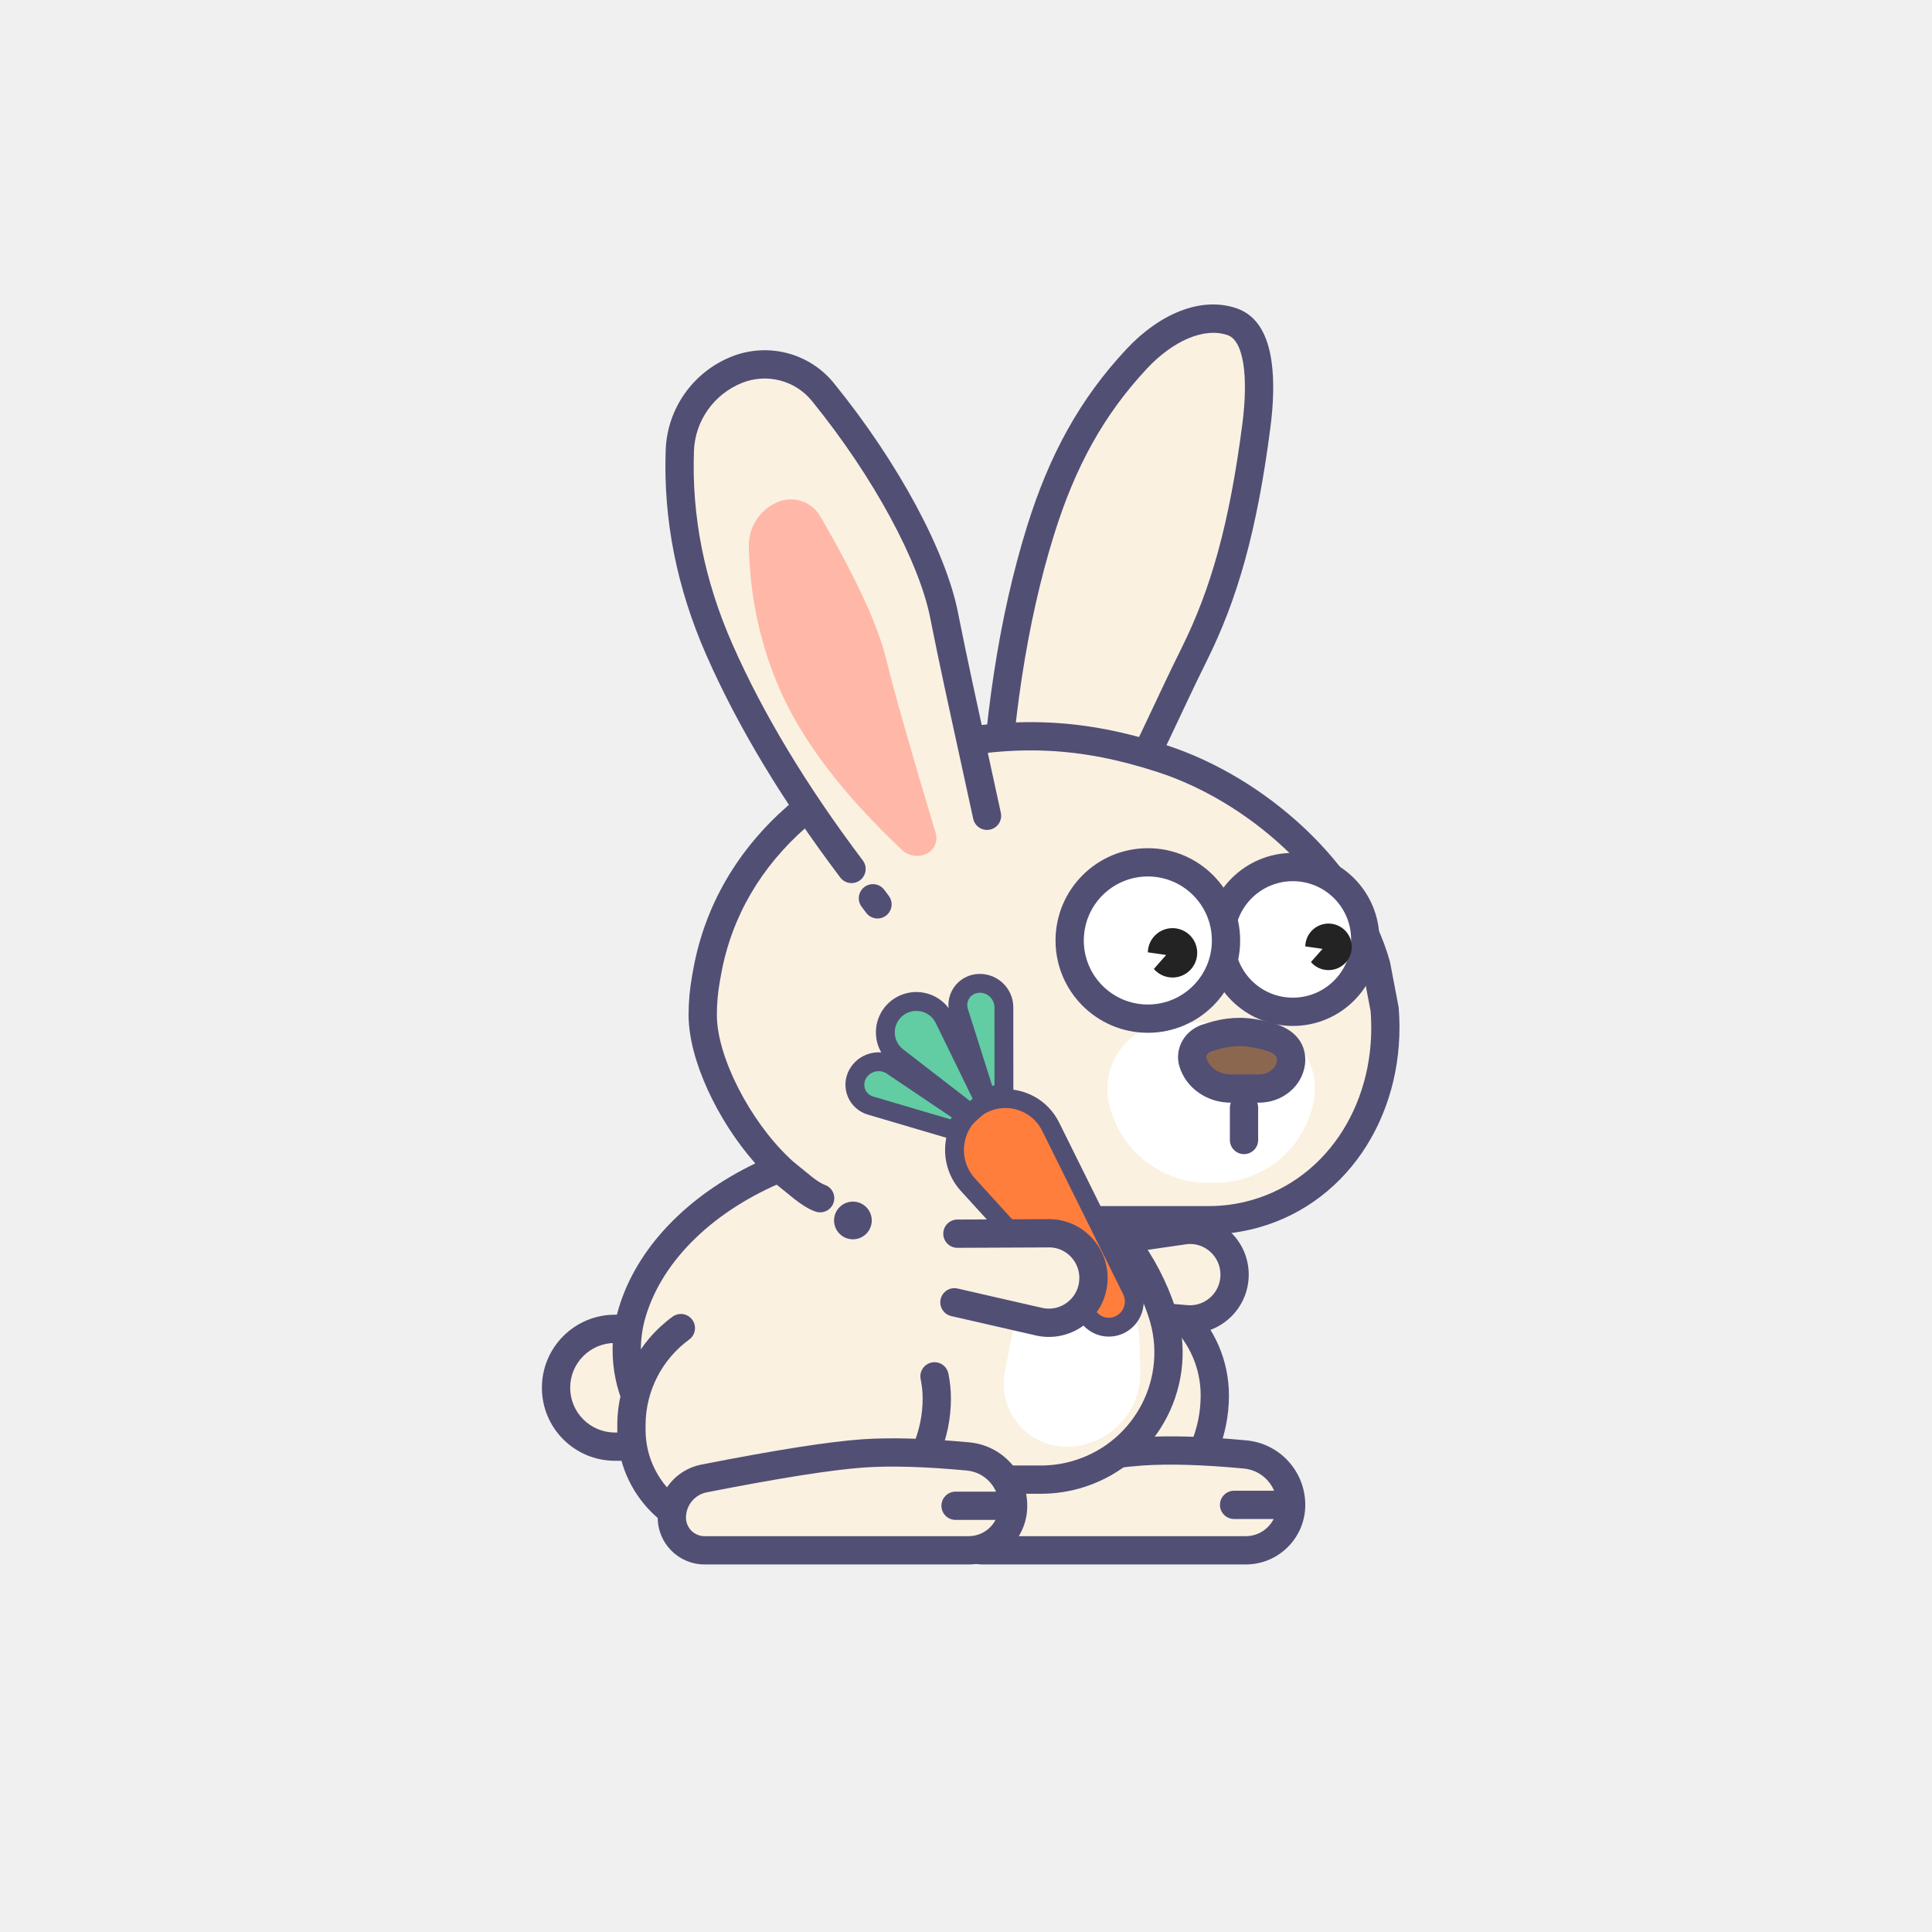
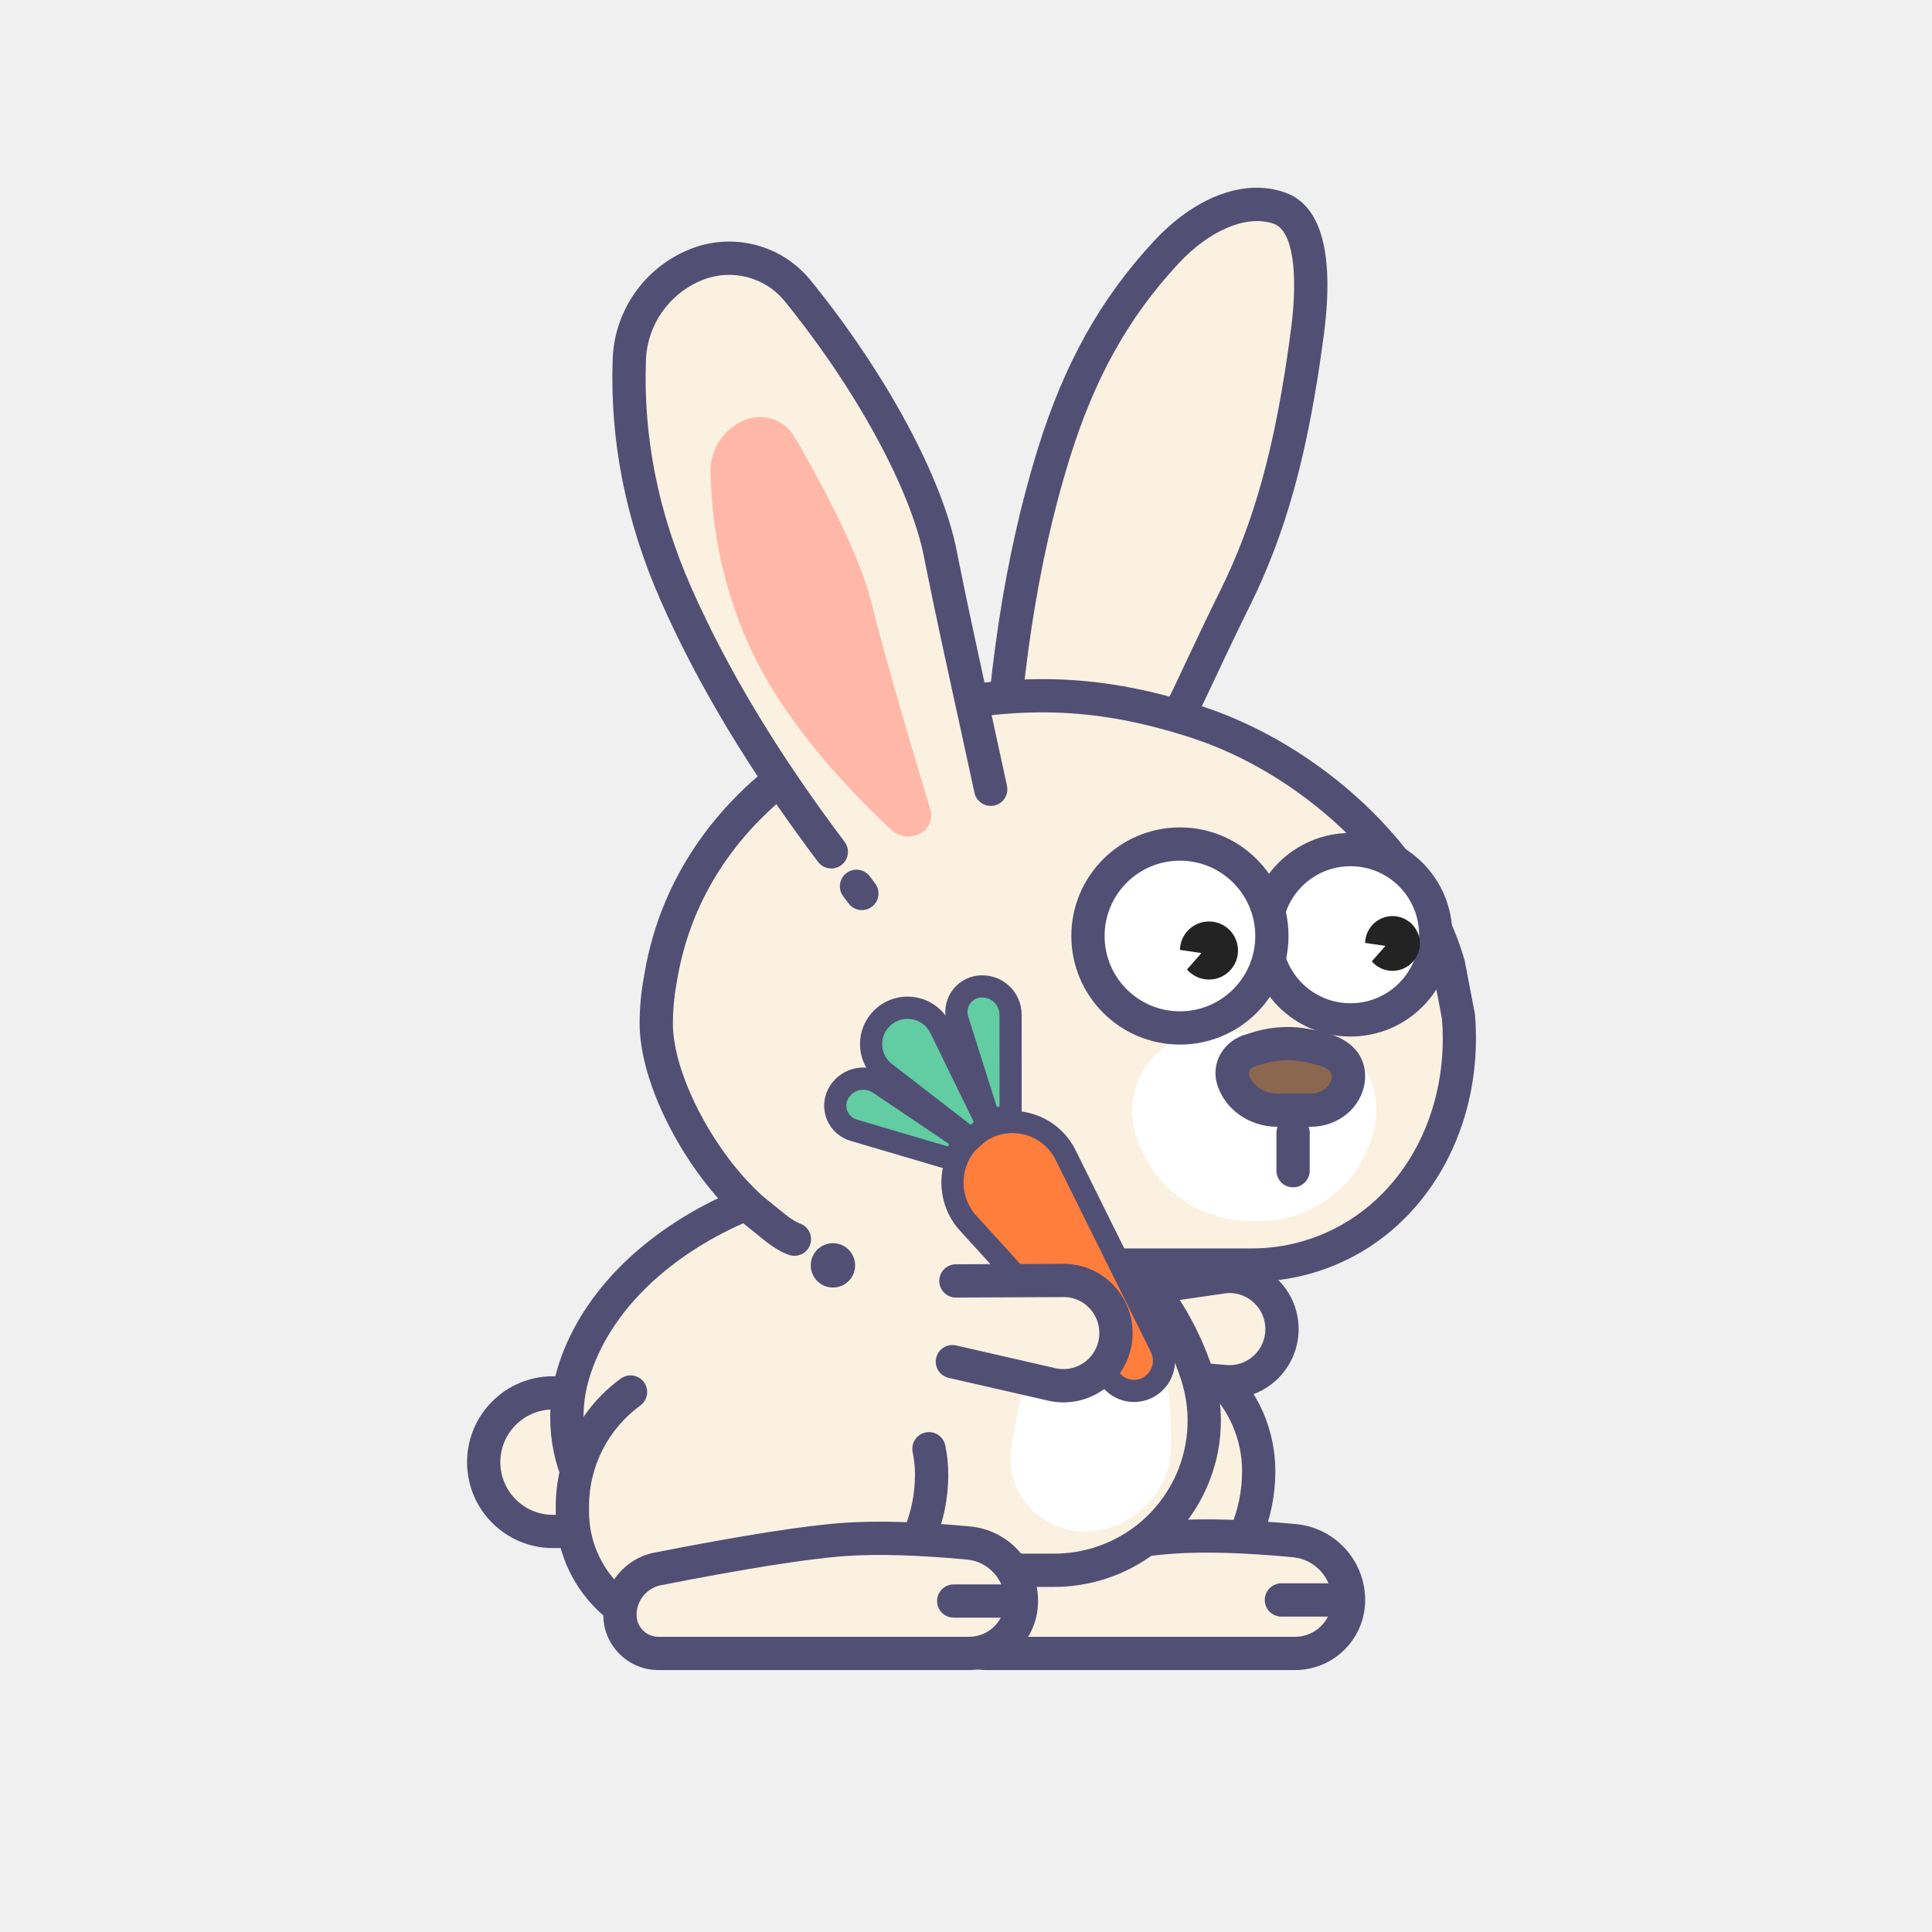
- <svg xmlns="http://www.w3.org/2000/svg" width="800px" height="800px" viewBox="0 0 1024 1024" class="icon" version="1.1">
+ <svg xmlns="http://www.w3.org/2000/svg" width="800px" height="800px" viewBox="76.8 76.8 870.4 870.4" class="icon" version="1.1">
  <path d="M528.684 447.368c1.076-62.869 8.497-117.927 22.263-165.171 10.61-36.429 25.483-65.529 49.384-92.073 12.638-14.031 32.363-26.457 50.318-20.592 16.534 5.4 15.924 35.803 13.732 55.271-6.683 59.409-17.438 93.309-30.827 121.436-16.374 34.391-25.875 60.136-56.12 117.43" fill="#FAF1E1" />
  <path d="M533.784 446.459c2.153-62.209 10.43-116.479 24.808-162.799 11.289-36.372 26.452-63.795 49.309-88.301 13.577-14.556 30.253-22.063 42.741-17.743 8.554 2.96 11.119 21.894 7.787 47.454-6.918 53.093-16.746 87.407-32.219 118.504a1148.139 1148.139 0 0 0-10.622 21.986l-2.792 5.919c-18.012 38.298-26.332 55.054-44.606 88.254a7.493 7.493 0 1 0 13.127 7.223c18.459-33.535 26.901-50.538 45.039-89.1l2.78-5.899a1162.622 1162.622 0 0 1 10.49-21.704c16.254-32.668 26.542-68.578 33.665-123.25 1.668-12.788 2.098-24.723 0.724-34.876-1.973-14.586-7.638-24.926-18.472-28.672-19.319-6.686-41.42 3.267-58.595 21.681-24.476 26.244-40.735 55.646-52.664 94.083-14.798 47.681-23.277 103.249-25.475 166.725a7.493 7.493 0 1 0 14.975 0.517z" fill="#524F75" />
  <path d="M535.649 689.754l37.289-7.802c31.824-6.663 63.023 13.737 69.684 45.561 0.832 3.966 1.249 8.01 1.249 12.063 0 40.023-32.446 72.472-72.472 72.472h-33.837c-30.67 0-55.533-24.863-55.533-55.536v-0.754c0-31.919 22.378-59.464 53.62-66.003z" fill="#FAF1E1" />
  <path d="M537.183 697.087C509.413 702.901 489.522 727.385 489.522 755.759v0.752c0 26.532 21.509 48.041 48.041 48.041h33.837c35.887 0 64.979-29.092 64.979-64.979 0-3.539-0.365-7.066-1.091-10.527-5.812-27.775-33.04-45.58-60.816-39.766l-37.289 7.807z m-3.07-14.668l37.289-7.805c35.875-7.505 71.046 15.49 78.553 51.365 0.937 4.471 1.406 9.026 1.406 13.597 0 44.162-35.803 79.964-79.964 79.964h-33.834c-34.809 0-63.026-28.22-63.026-63.028v-0.754c0-35.465 24.866-66.068 59.577-73.338z" fill="#524F75" />
  <path d="M520.864 782.771c38.962-7.785 66.977-12.278 84.05-13.477 14.511-1.019 32.86-0.485 55.056 1.603A26.876 26.876 0 0 1 684.332 797.656c0 13.277-10.764 24.042-24.042 24.042h-139.152a17.69 17.69 0 0 1-17.69-17.69 21.661 21.661 0 0 1 17.415-21.237z" fill="#FAF1E1" />
  <path d="M510.944 804.007A10.198 10.198 0 0 0 521.141 814.205h139.152a16.549 16.549 0 0 0 16.546-16.549 19.386 19.386 0 0 0-17.57-19.301c-21.819-2.053-39.781-2.575-53.83-1.591-16.674 1.174-44.437 5.625-83.106 13.354a14.161 14.161 0 0 0-11.389 13.889z m93.446-42.189c14.968-1.054 33.712-0.507 56.283 1.616A34.371 34.371 0 0 1 691.824 797.656c0 17.415-14.116 31.534-31.534 31.534h-139.152c-13.906 0-25.183-11.276-25.183-25.183a29.149 29.149 0 0 1 23.437-28.582c39.254-7.847 67.524-12.38 84.997-13.607z" fill="#524F75" />
  <path d="M676.342 790.118h-22.438a7.495 7.495 0 0 0 0 14.985h22.438a7.493 7.493 0 0 0 0-14.985z" fill="#524F75" />
  <path d="M579.434 659.064l48.55-7.041c12.982-1.504 24.721 7.832 26.219 20.852 0.102 0.902 0.155 1.811 0.155 2.717 0 13.105-10.595 23.727-23.664 23.727a24.052 24.052 0 0 1-2.712-0.155l-44.936-3.849" fill="#FAF1E1" />
  <path d="M580.511 666.479l48.553-7.041c8.649-0.997 16.674 5.382 17.698 14.291 0.072 0.619 0.107 1.241 0.107 1.863 0 8.971-7.243 16.234-16.172 16.234-0.617 0-1.234-0.035-1.848-0.107l-45.161-3.871a7.488 7.488 0 0 0-8.102 6.826 7.488 7.488 0 0 0 6.823 8.102l44.936 3.849c0.967 0.117 2.158 0.185 3.352 0.185 17.213 0 31.157-13.981 31.157-31.22 0-1.196-0.067-2.388-0.205-3.577-1.971-17.123-17.425-29.414-34.521-27.433l-48.767 7.068a7.493 7.493 0 0 0 2.15 14.831z" fill="#524F75" />
  <path d="M325.932 704.312h4.995c17.241 0 31.22 13.979 31.22 31.22s-13.979 31.22-31.22 31.22h-4.995c-17.241 0-31.22-13.979-31.22-31.22s13.979-31.22 31.22-31.22z" fill="#FAF1E1" />
  <path d="M325.932 711.805a23.727 23.727 0 0 0 0 47.454h4.995a23.727 23.727 0 0 0 0-47.454h-4.995z m0-14.985h4.995c21.382 0 38.712 17.331 38.712 38.712s-17.331 38.712-38.712 38.712h-4.995c-21.382 0-38.712-17.331-38.712-38.712s17.331-38.712 38.712-38.712z" fill="#524F75" />
  <path d="M586.307 646.733h54.487c8.175 0 16.307-1.114 24.179-3.317 47.599-13.317 72.826-60.908 68.915-108.494l-4.416-23.227c-15.375-54.649-70.259-95.524-113.497-109.585s-78.436-15.175-122.658-5.737-105.842 48.475-118.512 118.829l-0.634 3.519a108.616 108.616 0 0 0-1.718 19.226c0 25.687 19.748 61.353 40.673 81.176-33.839 13.896-67.334 40.188-78.139 76.783a68.67 68.67 0 0 0-2.812 19.454c0 38.038 30.922 68.875 69.065 68.875h150.501c7.131 0 14.219-1.124 20.994-3.334 35.475-11.564 54.834-49.617 43.238-84.992a127.81 127.81 0 0 0-29.666-49.174z" fill="#FAF1E1" />
  <path d="M623.097 693.573c12.885 39.317-8.627 81.605-48.038 94.448a75.262 75.262 0 0 1-23.317 3.704h-150.501C358.964 791.727 324.683 757.54 324.683 715.361c0-7.305 1.049-14.571 3.119-21.576 9.701-32.853 37.034-60.096 72.519-77.16-19.99-22.583-35.358-54.929-35.358-78.678 0-6.893 0.614-13.772 1.836-20.552l0.632-3.522c6.199-34.426 23.887-63.803 49.859-86.563 22.041-19.314 49.199-32.873 74.462-38.265 46.295-9.88 82.759-8.299 126.541 5.939 52.634 17.118 103.809 62.846 118.392 114.681l4.635 24.246c4.433 53.91-25.15 102.962-74.33 116.719a97.245 97.245 0 0 1-26.197 3.594h-38.24a135.283 135.283 0 0 1 20.542 39.349z m99.076-180.157c-13.217-46.43-60.409-88.539-108.514-104.181-41.23-13.409-75.019-14.875-118.777-5.535-22.77 4.86-47.606 17.256-67.714 34.878-23.52 20.612-39.417 47.014-44.986 77.949l-0.634 3.519a100.984 100.984 0 0 0-1.598 17.9c0 22.148 17.51 56.013 38.333 75.736l8.412 7.967-10.72 4.403c-36.439 14.963-64.662 41.022-73.8 71.972a61.223 61.223 0 0 0-2.505 17.331C339.668 749.253 367.231 776.741 401.241 776.741h150.501c6.344 0 12.645-1.002 18.674-2.967 31.542-10.28 48.747-44.097 38.442-75.534a120.27 120.27 0 0 0-27.935-46.295l-12.3-12.705h72.172c7.493 0 14.945-1.022 22.161-3.042 41.719-11.674 67.167-53.7 63.493-100.272l-4.276-22.511z" fill="#524F75" />
  <path d="M572.371 679.337c17.018 0 30.965 13.517 31.497 30.53l0.517 16.566c0.674 21.584-16.277 39.626-37.858 40.301-0.405 0.012-0.814 0.02-1.219 0.02-18.392 0-33.302-14.91-33.302-33.302 0-2.118 0.2-4.228 0.602-6.306l3.437-17.815A36.994 36.994 0 0 1 572.371 679.337zM622.053 541.971h39.889c19.311 0 34.966 15.655 34.966 34.966 0 2.355-0.24 4.708-0.712 7.021l-0.097 0.472a53.116 53.116 0 0 1-52.039 42.459h-3.854a53.683 53.683 0 0 1-52.494-42.459c-4.054-18.966 8.035-37.628 27.001-41.682a35.046 35.046 0 0 1 7.34-0.777z" fill="#FFFFFF" />
  <path d="M657.346 546.966c4.521 0.035 9.735 0.914 15.65 2.645 6.149 1.731 11.336 5.4 11.336 12.163 0 0.485-0.032 0.974-0.095 1.459-1.026 7.82-8.277 13.704-16.891 13.704h-15.113c-9.228 0-17.343-5.59-19.893-13.704-1.791-5.702 1.816-11.646 8.045-13.287 1.723-0.457 8.172-3.042 16.961-2.98z" fill="#8B674F" />
  <path d="M647.163 555.747c-1.406 0.362-4.74 1.409-4.865 1.441-2.228 0.587-3.274 2.315-2.807 3.799 1.538 4.903 6.701 8.459 12.745 8.459h15.113c4.968 0 8.941-3.224 9.461-7.188a3.472 3.472 0 0 0 0.032-0.482c0-2.178-1.653-3.764-5.947-4.973-5.287-1.546-9.835-2.313-13.599-2.343a39.017 39.017 0 0 0-10.133 1.286z m27.865-13.352c10 2.82 16.796 9.331 16.796 19.379 0 0.812-0.052 1.626-0.157 2.433-1.531 11.679-12.063 20.225-24.319 20.225h-15.113c-12.418 0-23.482-7.625-27.041-18.954-3.112-9.915 3.047-20.08 13.285-22.778a95.207 95.207 0 0 1 4.95-1.466 53.975 53.975 0 0 1 13.974-1.758c5.272 0.037 11.159 1.031 17.625 2.92z" fill="#524F75" />
  <path d="M646.876 497.914a38.363 38.363 0 1 0 76.725 0 38.363 38.363 0 1 0-76.725 0Z" fill="#FFFFFF" />
  <path d="M685.238 543.771C659.911 543.771 639.376 523.239 639.376 497.914S659.911 452.059 685.238 452.059s45.863 20.53 45.863 45.855c0.002 25.325-20.532 45.858-45.863 45.858z m0-14.985c17.053 0 30.877-13.822 30.877-30.87S702.292 467.044 685.238 467.044 654.361 480.865 654.361 497.914s13.824 30.872 30.877 30.872z" fill="#524F75" />
  <path d="M694.819 509.912a12.333 12.333 0 1 0-2.997-8.312l9.144 1.329-6.146 6.983z" fill="#232323" />
  <path d="M566.954 498.481a41.427 41.427 0 1 0 82.854 0 41.427 41.427 0 1 0-82.854 0Z" fill="#FFFFFF" />
  <path d="M608.381 547.4C581.36 547.4 559.454 525.497 559.454 498.478 559.454 471.462 581.36 449.561 608.381 449.561c27.021 0 48.927 21.901 48.927 48.917 0 27.019-21.906 48.922-48.927 48.922z m0-14.985c18.747 0 33.942-15.195 33.942-33.934S627.128 464.546 608.381 464.546 574.439 479.739 574.439 498.478s15.195 33.937 33.942 33.937z" fill="#524F75" />
  <path d="M611.558 513.571a13.062 13.062 0 0 0 9.905 4.531 13.082 13.082 0 1 0 0-26.164 13.085 13.085 0 0 0-13.082 12.817l9.703 1.409-6.526 7.408z" fill="#232323" />
  <path d="M651.863 586.927v17.483a7.495 7.495 0 0 0 14.985 0v-17.483a7.495 7.495 0 0 0-14.985 0z" fill="#524F75" />
  <path d="M495.311 729.498c0.799 3.849 1.201 7.77 1.201 11.701 0 39.234-32.004 71.038-71.485 71.038h-35.615C359.182 812.237 334.673 787.881 334.673 757.837v-2.45c0-20.805 10.103-39.644 26.105-51.39" fill="#FAF1E1" />
  <path d="M487.976 731.019c0.697 3.352 1.046 6.761 1.046 10.18 0 35.086-28.64 63.545-63.993 63.545H389.412C363.308 804.744 342.166 783.732 342.166 757.837v-2.45c0-18.02 8.637-34.776 23.045-45.348a7.493 7.493 0 1 0-8.864-12.081C338.122 711.333 327.18 732.552 327.18 755.385v2.45c0 34.192 27.873 61.892 62.232 61.892h35.618c43.607 0 78.978-35.148 78.978-78.531 0-4.441-0.455-8.876-1.359-13.225a7.493 7.493 0 0 0-14.673 3.047z" fill="#524F75" />
  <path d="M452.059 646.868m-9.99 0a9.99 9.99 0 1 0 19.98 0 9.99 9.99 0 1 0-19.98 0Z" fill="#524F75" />
  <path d="M373.173 783.607c39.134-7.673 67.264-12.101 84.388-13.277 14.618-1.007 33.138-0.47 55.556 1.616A26.299 26.299 0 0 1 536.976 798.131 23.567 23.567 0 0 1 513.409 821.698H373.433a17.338 17.338 0 0 1-17.338-17.338 21.144 21.144 0 0 1 17.078-20.752z" fill="#FAF1E1" />
  <path d="M363.587 804.359A9.843 9.843 0 0 0 373.433 814.205h139.976A16.074 16.074 0 0 0 529.483 798.131a18.802 18.802 0 0 0-17.063-18.724c-22.048-2.05-40.181-2.58-54.347-1.606-16.731 1.154-44.609 5.54-83.461 13.157a13.654 13.654 0 0 0-11.024 13.402z m93.456-41.507c15.07-1.039 33.974-0.487 56.765 1.631C531.181 766.102 544.468 780.68 544.468 798.131 544.468 815.286 530.562 829.19 513.409 829.19H373.433c-13.714 0-24.831-11.117-24.831-24.831 0-13.692 9.691-25.47 23.13-28.105 39.419-7.73 67.799-12.196 85.312-13.402z" fill="#524F75" />
  <path d="M528.986 790.598h-22.438a7.493 7.493 0 1 0 0 14.985h22.438a7.495 7.495 0 0 0 0-14.985z" fill="#524F75" />
  <path d="M411.658 627.892c4.468 3.646 7.568 6.156 9.323 7.548 4.059 3.219 7.7 5.445 11.089 6.654a7.493 7.493 0 1 0 5.04-14.111c-1.608-0.572-3.934-1.996-6.818-4.283a945.519 945.519 0 0 1-9.159-7.418 7.493 7.493 0 1 0-9.476 11.611z" fill="#524F75" />
  <path d="M464.821 479.342l-2.338-3.117m-11.384-15.587c-30.206-40.053-53.553-78.798-70.042-116.236-15.288-34.711-22.276-69.922-20.962-105.627 0.692-18.882 12.488-35.618 30.088-42.696 16.209-6.519 34.759-1.748 45.723 11.759 35.728 44.022 58.568 89.505 64.282 118.427 5.804 29.391 12.138 57.374 22.69 106.031" fill="#FAF1E1" />
  <path d="M471.04 474.781l-2.335-3.114a7.493 7.493 0 1 0-11.986 8.994l2.34 3.114a7.49 7.49 0 1 0 11.981-8.991z m-13.732-18.719c-29.871-39.609-52.918-77.861-69.16-114.743-14.836-33.692-21.604-67.774-20.335-102.333 0.587-15.919 10.54-30.041 25.4-36.015 13.167-5.295 28.217-1.424 37.109 9.528 33.088 40.768 56.912 85.584 62.749 115.153 0.295 1.504 0.597 3.015 0.899 4.533 0.992 4.945 2.023 9.99 3.129 15.295 2.168 10.402 4.496 21.229 8.095 37.738l4.903 22.453c2.135 9.788 3.879 17.803 5.692 26.149a7.493 7.493 0 1 0 14.643-3.172c-1.811-8.354-3.557-16.379-5.694-26.169l-4.903-22.453a3992.726 3992.726 0 0 1-8.062-37.603c-1.099-5.27-2.123-10.275-3.107-15.183-0.302-1.504-0.599-3.002-0.894-4.493-6.369-32.261-31.307-79.18-65.811-121.691-13.042-16.064-35.083-21.734-54.339-13.994-20.343 8.182-33.979 27.531-34.784 49.372-1.354 36.857 5.857 73.191 21.594 108.924 16.736 37.998 40.378 77.235 70.913 117.725a7.49 7.49 0 1 0 11.963-9.021z" fill="#524F75" />
  <path d="M411.853 266.205a18.117 18.117 0 0 1 22.943 7.503c18.807 32.406 30.383 57.429 34.741 75.069 4.688 18.986 13.487 49.896 26.392 92.724a9.256 9.256 0 0 1-4.838 11.004 11.596 11.596 0 0 1-12.997-2.006c-31.135-29.339-52.656-57.531-64.569-84.582-10.482-23.797-16.022-49.222-16.621-76.278a24.981 24.981 0 0 1 14.95-23.435z" fill="#FFB8A8" />
  <path d="M517.577 587.117c12.093-8.467 28.762-5.527 37.229 6.566 0.774 1.099 1.459 2.26 2.055 3.462l42.918 86.603a13.679 13.679 0 0 1-4.408 17.273 13.367 13.367 0 0 1-17.543-1.946l-64.787-71.128c-10.175-11.169-9.371-28.472 1.798-38.642 0.869-0.787 1.781-1.521 2.737-2.188z" fill="#FF7E3C" />
  <path d="M520.439 591.21a22.353 22.353 0 0 0-3.701 33.372l64.787 71.126a8.362 8.362 0 0 0 10.979 1.219 8.674 8.674 0 0 0 2.8-10.959l-42.918-86.605a21.734 21.734 0 0 0-31.946-8.152z m-5.729-8.187c14.351-10.048 34.139-6.561 44.189 7.792 0.914 1.306 1.731 2.682 2.438 4.111l42.918 86.603a18.667 18.667 0 0 1-6.022 23.582 18.352 18.352 0 0 1-24.096-2.677l-64.787-71.121c-12.031-13.212-11.079-33.672 2.13-45.703 1.022-0.934 2.098-1.798 3.229-2.587z" fill="#524F75" />
  <path d="M454.731 568.977a12.758 12.758 0 0 1 18.464-4.251l37.299 26.085-4.041 8.931-45.108-14.171a11.526 11.526 0 0 1-6.614-16.594z" fill="#62CCA3" />
  <path d="M470.048 569.062a7.765 7.765 0 0 0-11.189 2.785 6.529 6.529 0 0 0 3.906 9.328l45.348 13.382-5.997 2.812 3.884-8.996 1.793 6.119-37.746-25.43z m4.021-9.218c0.537 0.285 1.056 0.597 1.561 0.937l41.185 27.748-7.278 16.866-49.597-14.633a16.516 16.516 0 0 1-9.895-23.617 17.758 17.758 0 0 1 24.027-7.3z" fill="#524F75" />
  <path d="M518.189 521.246a12.755 12.755 0 0 0-10.31 15.894l11.754 43.967 9.773-0.742 2.113-47.234a11.521 11.521 0 0 0-13.329-11.888z" fill="#62CCA3" />
  <path d="M527.085 533.939c0-0.265-0.015-0.529-0.047-0.792a7.765 7.765 0 0 0-8.522-6.926 6.519 6.519 0 0 0-5.547 8.459l14.266 45.076-5.684-3.402 9.631-1.811-4.071 4.91-0.025-45.516z m-9.596-17.655a17.75 17.75 0 0 1 19.583 17.653l0.025 49.659-18.055 3.394-15.597-49.297a16.514 16.514 0 0 1 14.044-21.409z" fill="#524F75" />
  <path d="M475.323 534.451a16.464 16.464 0 0 1 25.155 5.585l21.197 43.495-7.318 6.514-38.745-29.931a16.359 16.359 0 0 1-0.29-25.662z" fill="#62CCA3" />
  <path d="M495.981 542.23a11.466 11.466 0 0 0-19.369-2.003 11.364 11.364 0 0 0 2.048 15.934l35.465 27.401 1.396-1.244-19.541-40.088z m-23.802-11.664a21.459 21.459 0 0 1 32.78 7.288l22.858 46.894-13.247 11.783-42.019-32.463a21.354 21.354 0 0 1-0.375-33.5z" fill="#524F75" />
  <path d="M507.824 653.277l49.06 0.639c13.057 0.547 23.19 11.604 22.633 24.693a24.032 24.032 0 0 1-0.27 2.712c-2.048 12.942-14.176 21.776-27.084 19.731a24.014 24.014 0 0 1-2.652-0.579l-43.782-10.829" fill="#FAF1E1" />
  <path d="M507.477 661.372l49.06-0.217c8.706 0.217 15.765 7.65 15.537 16.614-0.015 0.624-0.065 1.244-0.152 1.861-1.249 8.884-9.433 15.065-18.272 13.824a15.72 15.72 0 0 1-1.818-0.365l-44.179-10.118a7.493 7.493 0 1 0-3.344 14.606l43.965 10.068c0.939 0.25 2.11 0.482 3.294 0.649 17.041 2.395 32.795-9.513 35.196-26.582 0.165-1.184 0.262-2.375 0.292-3.572 0.435-17.231-13.16-31.552-30.365-31.974l-49.277 0.215a7.493 7.493 0 0 0 0.065 14.99z" fill="#524F75" />
</svg>
